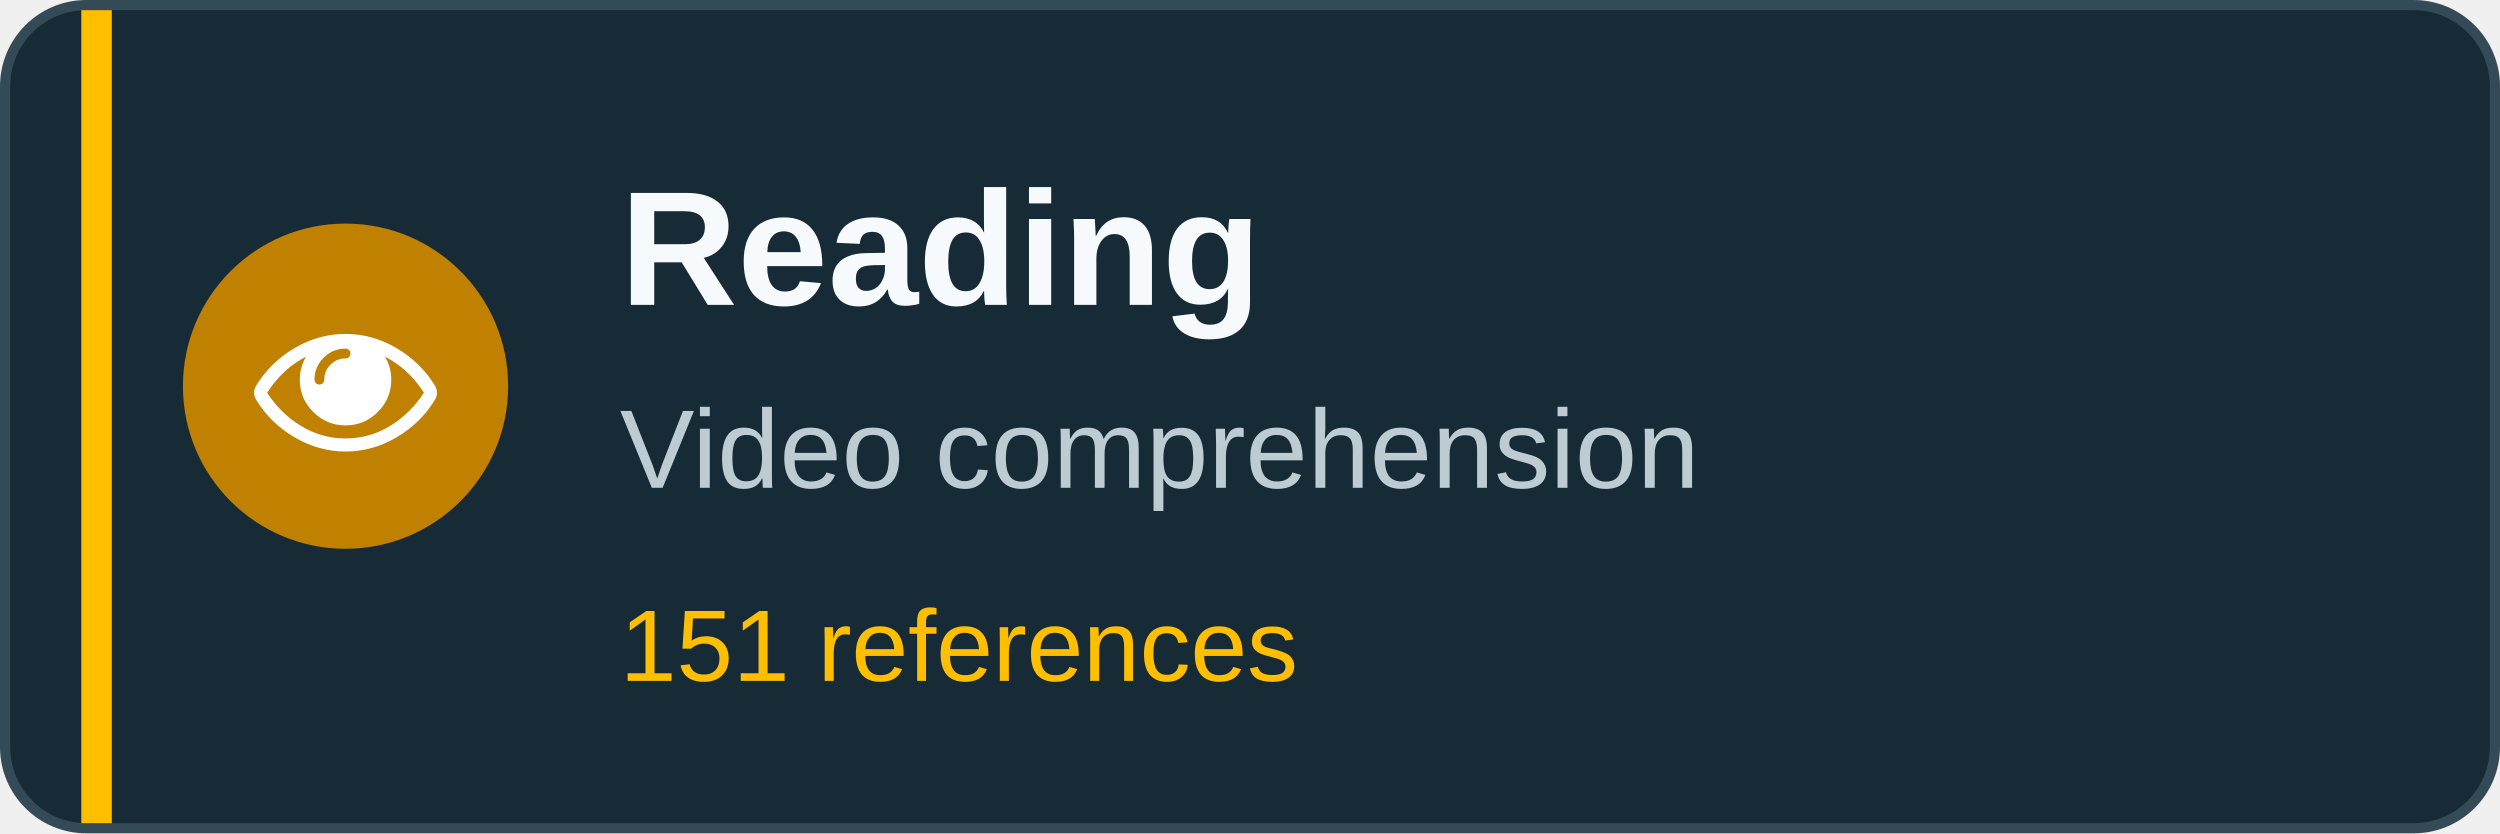
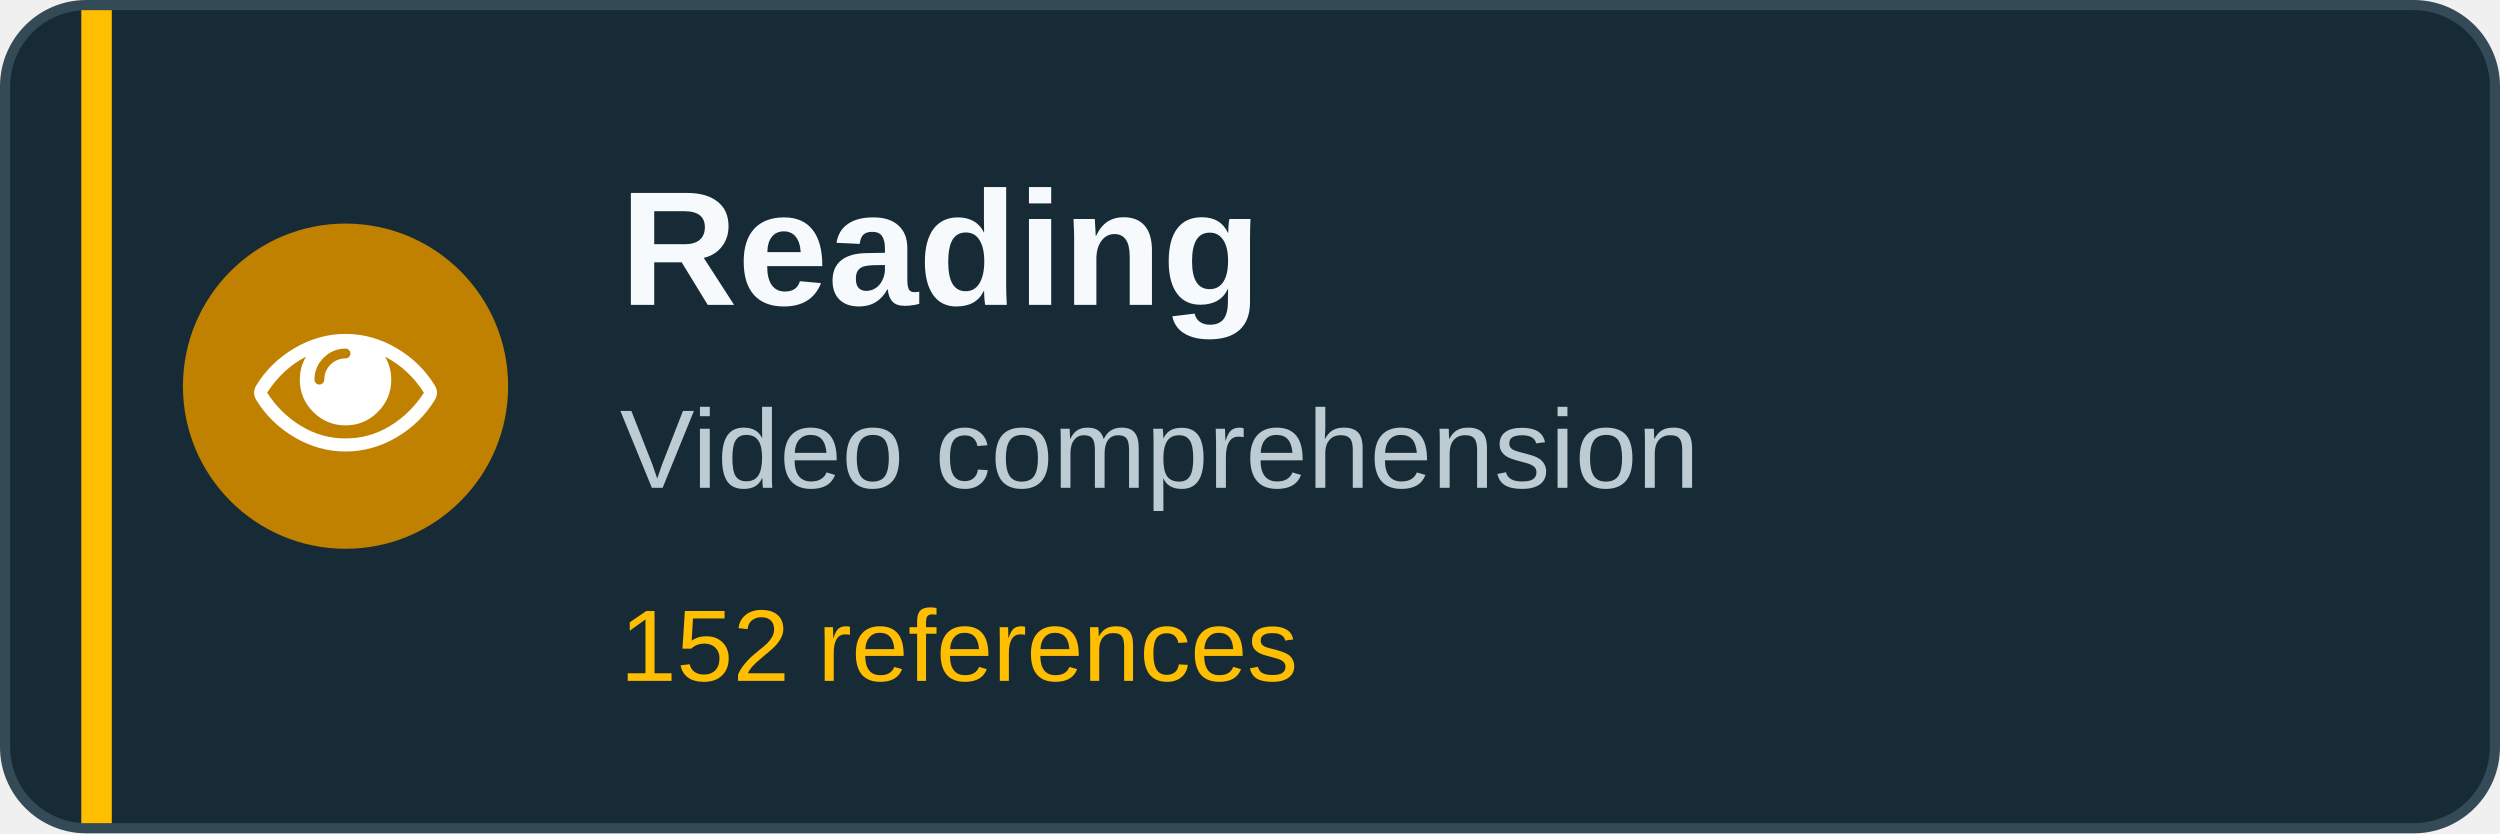
- <svg xmlns="http://www.w3.org/2000/svg" width="246" height="82" viewBox="0 0 246 82" role="img" aria-label="Reading: 151 references">
+ <svg xmlns="http://www.w3.org/2000/svg" width="246" height="82" viewBox="0 0 246 82" role="img" aria-label="Reading: 152 references">
  <rect x=".5" y=".5" width="245" height="81" rx="8" fill="#172b36" stroke="#344b57" />
  <path d="M8 1h3v80H8z" fill="#FFBF00" />
  <svg x="18" y="22" width="32" height="32" viewBox="0 0 64 64">
    <circle cx="32" cy="32" r="32" fill="#C08000" />
    <path fill="#fff" transform="translate(14 44.8571) scale(0.0200893 -0.0200893)" d="M1664 576q-152 236 -381 353q61 -104 61 -225q0 -185 -131.5 -316.5t-316.5 -131.5t-316.5 131.5t-131.5 316.5q0 121 61 225q-229 -117 -381 -353q133 -205 333.5 -326.5t434.5 -121.5t434.5 121.5t333.5 326.5zM944 960q0 20 -14 34t-34 14q-125 0 -214.5 -89.5 t-89.5 -214.5q0 -20 14 -34t34 -14t34 14t14 34q0 86 61 147t147 61q20 0 34 14t14 34zM1792 576q0 -34 -20 -69q-140 -230 -376.5 -368.5t-499.5 -138.5t-499.5 139t-376.5 368q-20 35 -20 69t20 69q140 229 376.5 368t499.5 139t499.5 -139t376.5 -368q20 -35 20 -69z" />
  </svg>
  <g font-family="Arial,Helvetica,sans-serif">
    <text x="61" y="30" fill="#f7fafc" font-size="16" font-weight="700">Reading</text>
    <text x="61" y="48" fill="#bdcbd3" font-size="11">Video comprehension</text>
-     <text x="61" y="67" fill="#FFBF00" font-size="10">151 references</text>
+     <text x="61" y="67" fill="#FFBF00" font-size="10">152 references</text>
  </g>
</svg>
